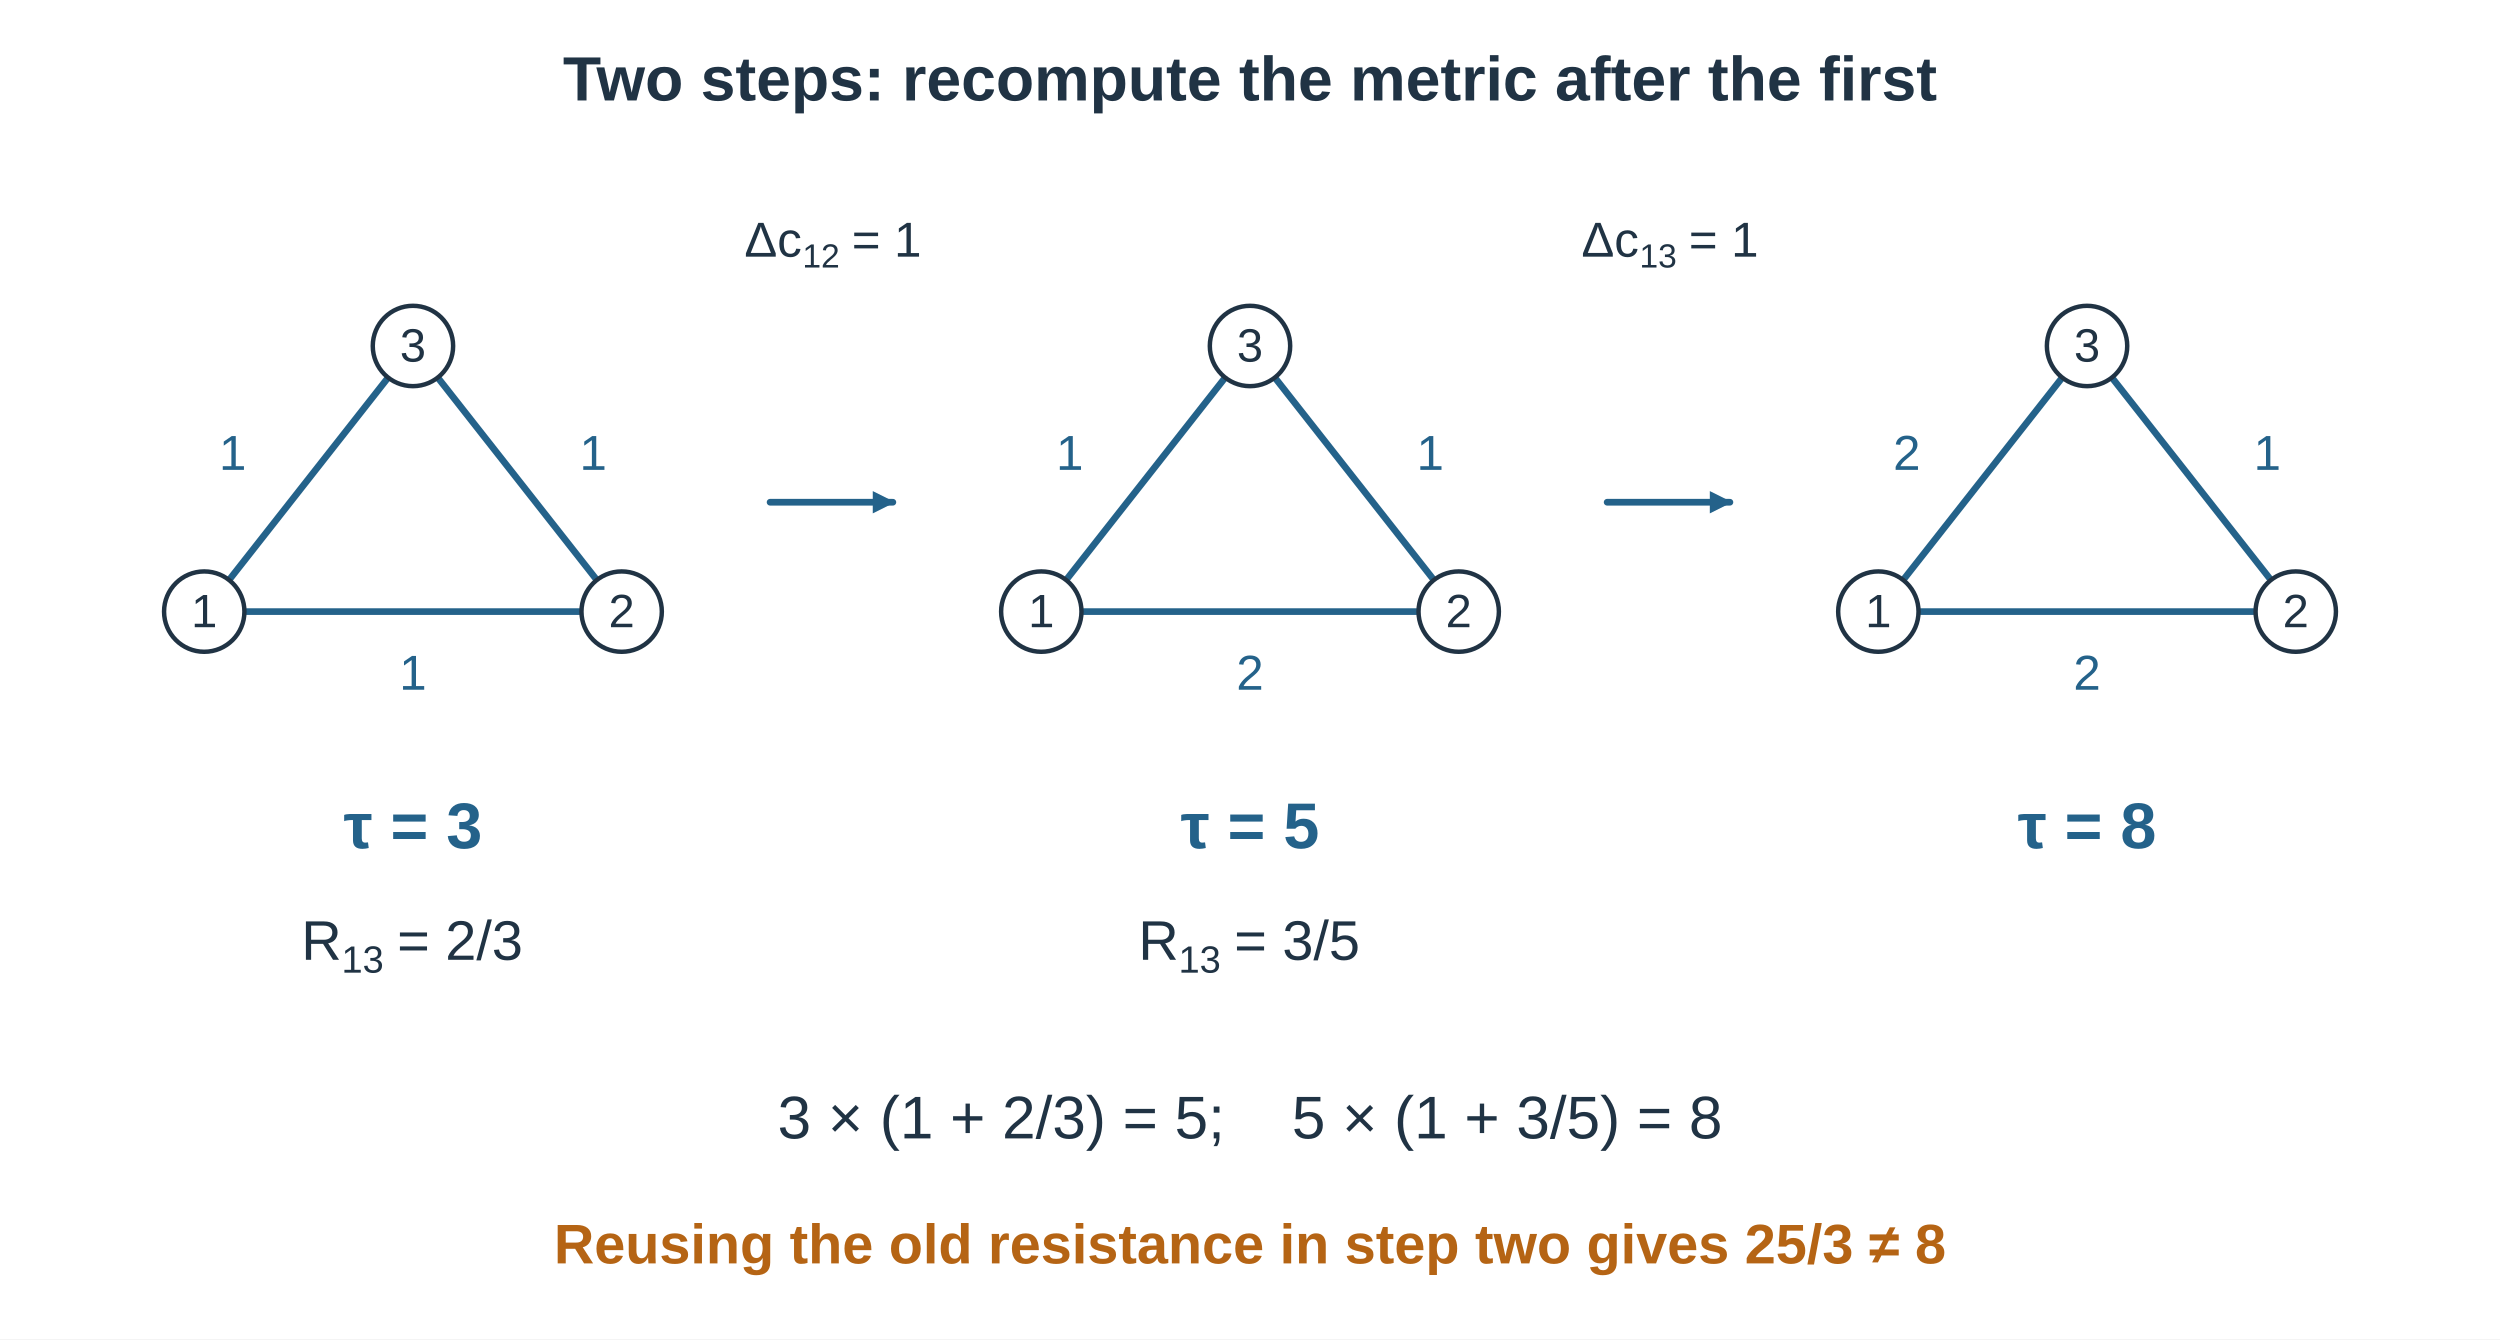
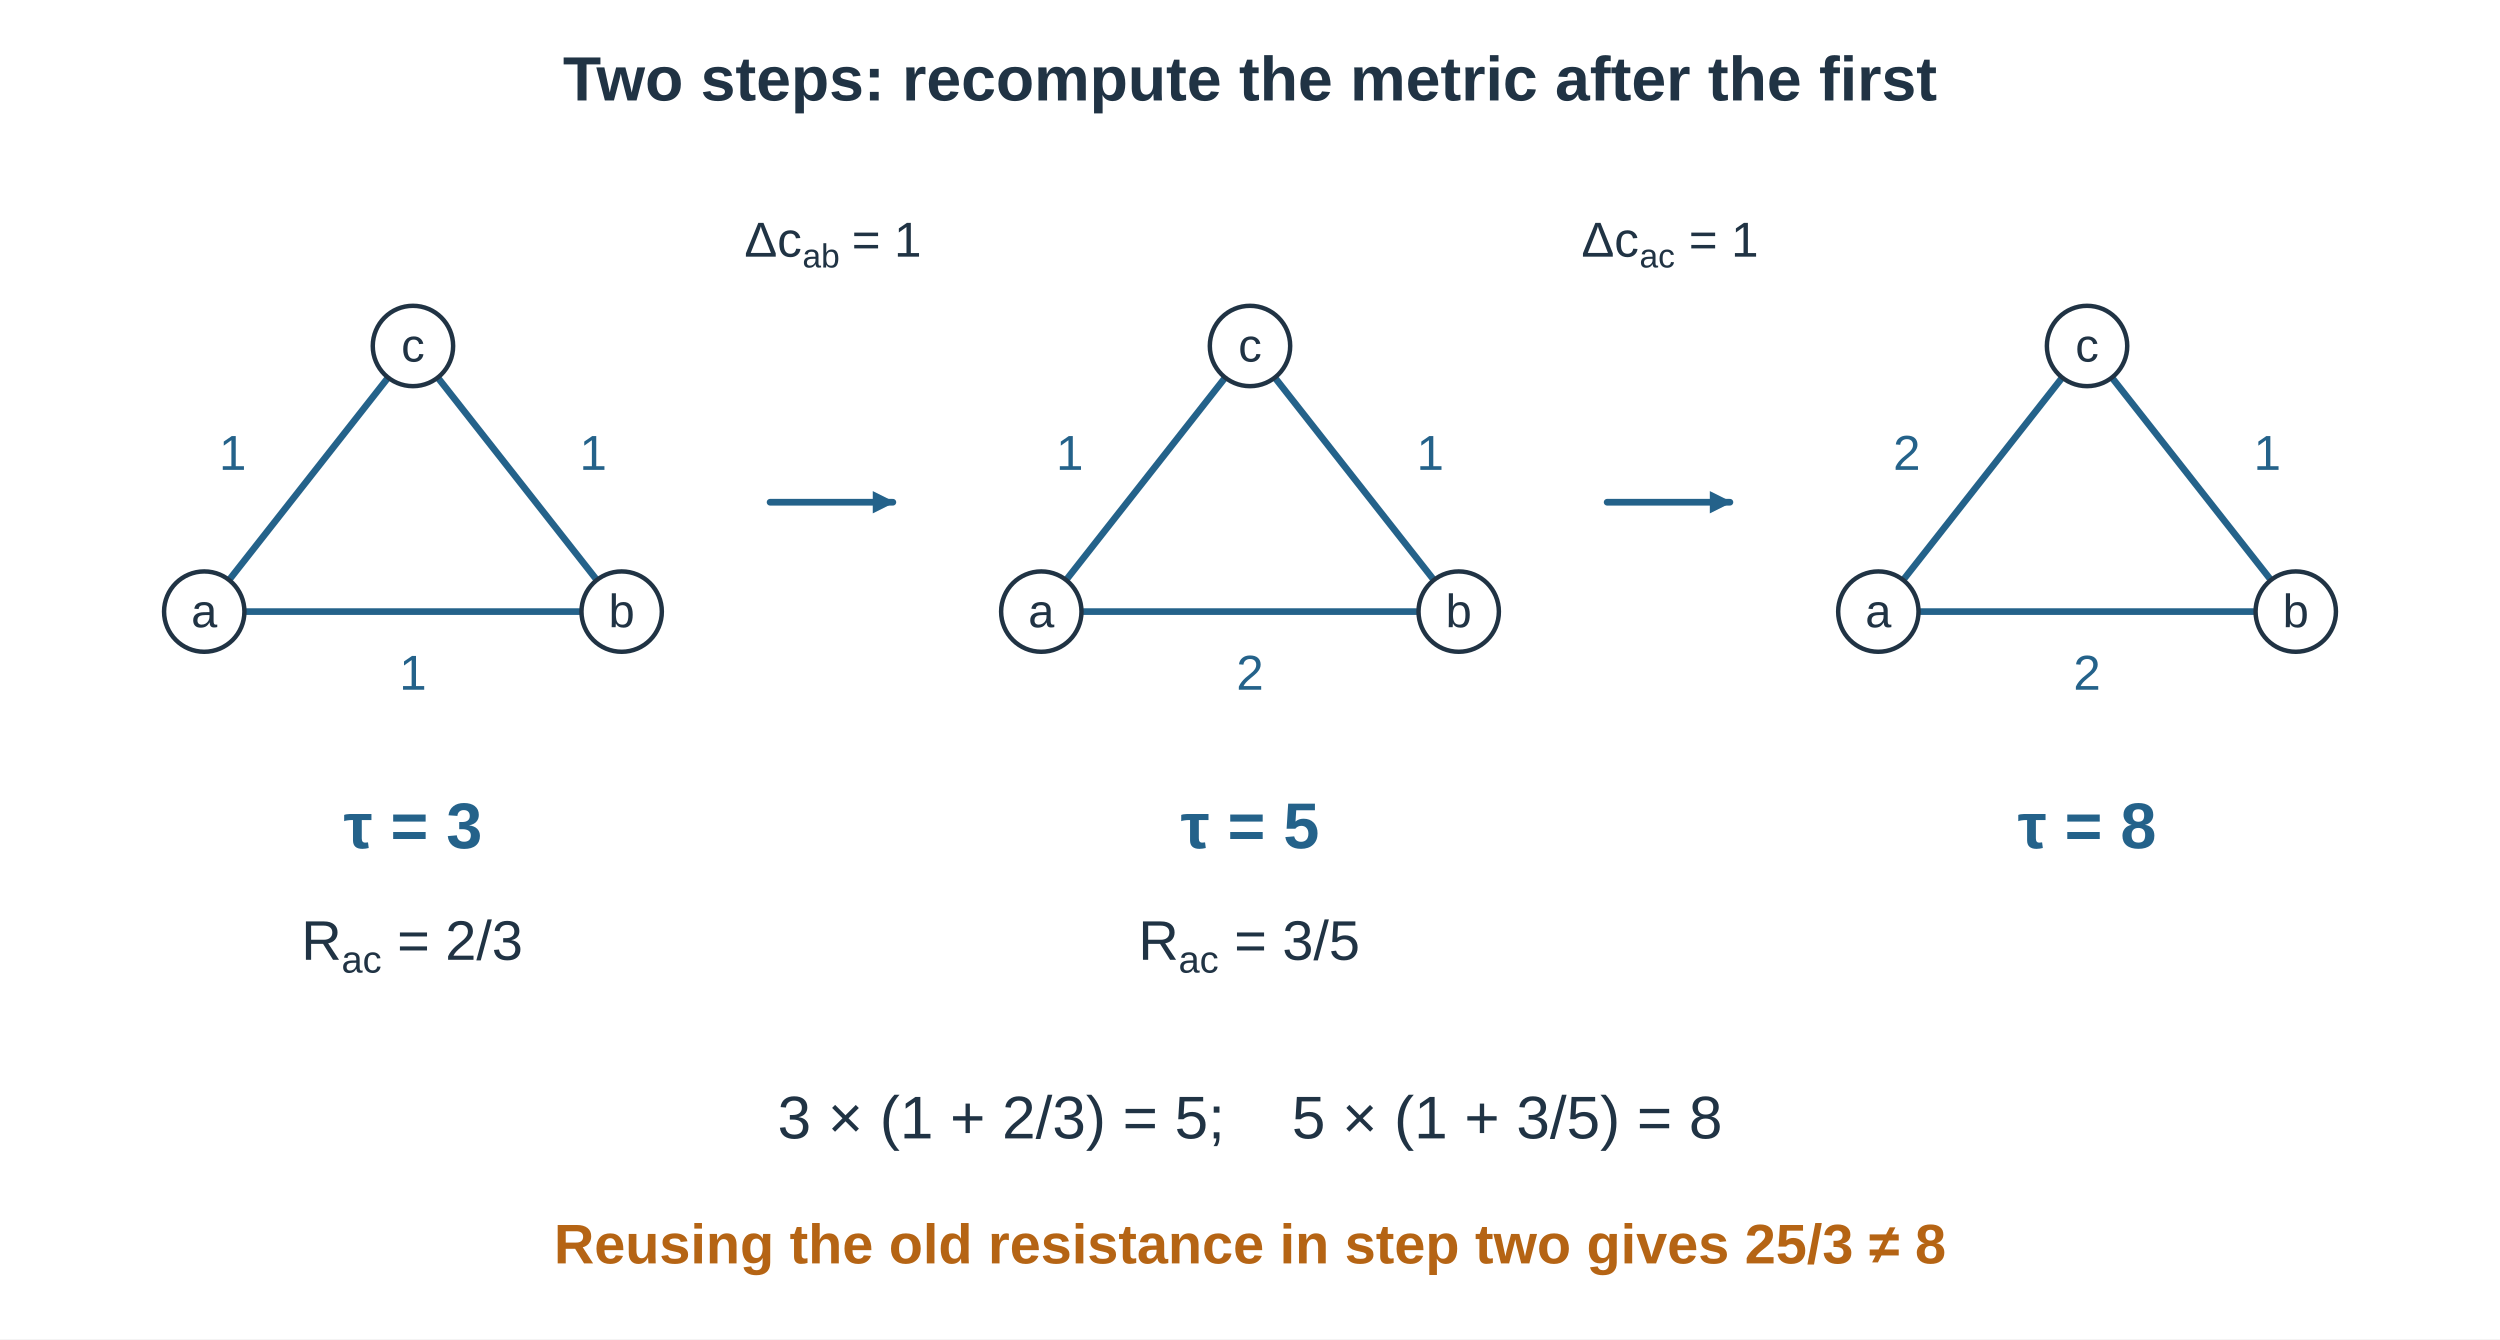
<svg xmlns="http://www.w3.org/2000/svg" width="1120" height="600" viewBox="0 0 1120 600" role="img" aria-labelledby="title">
  <defs>
    <marker id="arrow" markerWidth="12" markerHeight="12" refX="9" refY="5" orient="auto" markerUnits="userSpaceOnUse">
      <path d="M0 0 L10 5 L0 10 Z" fill="#24628a" />
    </marker>
  </defs>
  <style>text{font-family:Arial,sans-serif;fill:#203344}path,line{stroke-linecap:round;stroke-linejoin:round}</style>
  <rect width="1120" height="600" fill="white" />
  <text xml:space="preserve" x="560" y="45" font-size="28" fill="#203344" style="fill:#203344" font-weight="600" text-anchor="middle">Two steps: recompute the metric after the first</text>
  <line x1="110.5" y1="274.0" x2="259.5" y2="274.0" stroke="#24628a" stroke-width="3" />
  <text xml:space="preserve" x="185.0" y="309.0" font-size="22" fill="#24628a" style="fill:#24628a" font-weight="400" text-anchor="middle">1</text>
  <line x1="103.239" y1="259.06" x2="173.261" y2="169.94" stroke="#24628a" stroke-width="3" />
  <text xml:space="preserve" x="104.25" y="210.5" font-size="22" fill="#24628a" style="fill:#24628a" font-weight="400" text-anchor="middle">1</text>
  <line x1="266.761" y1="259.06" x2="196.739" y2="169.94" stroke="#24628a" stroke-width="3" />
  <text xml:space="preserve" x="265.75" y="210.5" font-size="22" fill="#24628a" style="fill:#24628a" font-weight="400" text-anchor="middle">1</text>
  <circle cx="91.5" cy="274.0" r="18" fill="white" stroke="#203344" stroke-width="2" />
-   <text xml:space="preserve" x="91.5" y="281.0" font-size="21" fill="#203344" style="fill:#203344" font-weight="400" text-anchor="middle">1</text>
+   <text xml:space="preserve" x="91.5" y="281.0" font-size="21" fill="#203344" style="fill:#203344" font-weight="400" text-anchor="middle">a</text>
  <circle cx="278.5" cy="274.0" r="18" fill="white" stroke="#203344" stroke-width="2" />
-   <text xml:space="preserve" x="278.5" y="281.0" font-size="21" fill="#203344" style="fill:#203344" font-weight="400" text-anchor="middle">2</text>
+   <text xml:space="preserve" x="278.5" y="281.0" font-size="21" fill="#203344" style="fill:#203344" font-weight="400" text-anchor="middle">b</text>
  <circle cx="185" cy="155" r="18" fill="white" stroke="#203344" stroke-width="2" />
-   <text xml:space="preserve" x="185" y="162" font-size="21" fill="#203344" style="fill:#203344" font-weight="400" text-anchor="middle">3</text>
+   <text xml:space="preserve" x="185" y="162" font-size="21" fill="#203344" style="fill:#203344" font-weight="400" text-anchor="middle">c</text>
  <text xml:space="preserve" x="185" y="380" font-size="29" fill="#24628a" style="fill:#24628a" font-weight="600" text-anchor="middle">τ = 3</text>
  <text xml:space="preserve" x="135.0" y="430" font-size="25" fill="#203344" style="fill:#203344" font-weight="400" text-anchor="start">R</text>
-   <text xml:space="preserve" x="153.0" y="435.75" font-size="17" fill="#203344" style="fill:#203344" font-weight="400" text-anchor="start">13</text>
+   <text xml:space="preserve" x="153.0" y="435.75" font-size="17" fill="#203344" style="fill:#203344" font-weight="400" text-anchor="start">ac</text>
  <text xml:space="preserve" x="171.0" y="430" font-size="25" fill="#203344" style="fill:#203344" font-weight="400" text-anchor="start"> = 2/3</text>
  <line x1="485.5" y1="274.0" x2="634.5" y2="274.0" stroke="#24628a" stroke-width="3" />
  <text xml:space="preserve" x="560.0" y="309.0" font-size="22" fill="#24628a" style="fill:#24628a" font-weight="400" text-anchor="middle">2</text>
  <line x1="478.239" y1="259.06" x2="548.261" y2="169.94" stroke="#24628a" stroke-width="3" />
  <text xml:space="preserve" x="479.25" y="210.5" font-size="22" fill="#24628a" style="fill:#24628a" font-weight="400" text-anchor="middle">1</text>
  <line x1="641.761" y1="259.06" x2="571.739" y2="169.94" stroke="#24628a" stroke-width="3" />
  <text xml:space="preserve" x="640.75" y="210.5" font-size="22" fill="#24628a" style="fill:#24628a" font-weight="400" text-anchor="middle">1</text>
  <circle cx="466.5" cy="274.0" r="18" fill="white" stroke="#203344" stroke-width="2" />
-   <text xml:space="preserve" x="466.5" y="281.0" font-size="21" fill="#203344" style="fill:#203344" font-weight="400" text-anchor="middle">1</text>
+   <text xml:space="preserve" x="466.5" y="281.0" font-size="21" fill="#203344" style="fill:#203344" font-weight="400" text-anchor="middle">a</text>
  <circle cx="653.5" cy="274.0" r="18" fill="white" stroke="#203344" stroke-width="2" />
-   <text xml:space="preserve" x="653.5" y="281.0" font-size="21" fill="#203344" style="fill:#203344" font-weight="400" text-anchor="middle">2</text>
+   <text xml:space="preserve" x="653.5" y="281.0" font-size="21" fill="#203344" style="fill:#203344" font-weight="400" text-anchor="middle">b</text>
  <circle cx="560" cy="155" r="18" fill="white" stroke="#203344" stroke-width="2" />
-   <text xml:space="preserve" x="560" y="162" font-size="21" fill="#203344" style="fill:#203344" font-weight="400" text-anchor="middle">3</text>
+   <text xml:space="preserve" x="560" y="162" font-size="21" fill="#203344" style="fill:#203344" font-weight="400" text-anchor="middle">c</text>
  <text xml:space="preserve" x="560" y="380" font-size="29" fill="#24628a" style="fill:#24628a" font-weight="600" text-anchor="middle">τ = 5</text>
  <text xml:space="preserve" x="510.0" y="430" font-size="25" fill="#203344" style="fill:#203344" font-weight="400" text-anchor="start">R</text>
-   <text xml:space="preserve" x="528.0" y="435.75" font-size="17" fill="#203344" style="fill:#203344" font-weight="400" text-anchor="start">13</text>
+   <text xml:space="preserve" x="528.0" y="435.75" font-size="17" fill="#203344" style="fill:#203344" font-weight="400" text-anchor="start">ac</text>
  <text xml:space="preserve" x="546.0" y="430" font-size="25" fill="#203344" style="fill:#203344" font-weight="400" text-anchor="start"> = 3/5</text>
  <line x1="860.5" y1="274.0" x2="1009.5" y2="274.0" stroke="#24628a" stroke-width="3" />
  <text xml:space="preserve" x="935.0" y="309.0" font-size="22" fill="#24628a" style="fill:#24628a" font-weight="400" text-anchor="middle">2</text>
  <line x1="853.239" y1="259.06" x2="923.261" y2="169.94" stroke="#24628a" stroke-width="3" />
  <text xml:space="preserve" x="854.25" y="210.5" font-size="22" fill="#24628a" style="fill:#24628a" font-weight="400" text-anchor="middle">2</text>
  <line x1="1016.761" y1="259.06" x2="946.739" y2="169.94" stroke="#24628a" stroke-width="3" />
  <text xml:space="preserve" x="1015.75" y="210.5" font-size="22" fill="#24628a" style="fill:#24628a" font-weight="400" text-anchor="middle">1</text>
  <circle cx="841.5" cy="274.0" r="18" fill="white" stroke="#203344" stroke-width="2" />
-   <text xml:space="preserve" x="841.5" y="281.0" font-size="21" fill="#203344" style="fill:#203344" font-weight="400" text-anchor="middle">1</text>
+   <text xml:space="preserve" x="841.5" y="281.0" font-size="21" fill="#203344" style="fill:#203344" font-weight="400" text-anchor="middle">a</text>
  <circle cx="1028.5" cy="274.0" r="18" fill="white" stroke="#203344" stroke-width="2" />
-   <text xml:space="preserve" x="1028.5" y="281.0" font-size="21" fill="#203344" style="fill:#203344" font-weight="400" text-anchor="middle">2</text>
+   <text xml:space="preserve" x="1028.5" y="281.0" font-size="21" fill="#203344" style="fill:#203344" font-weight="400" text-anchor="middle">b</text>
  <circle cx="935" cy="155" r="18" fill="white" stroke="#203344" stroke-width="2" />
-   <text xml:space="preserve" x="935" y="162" font-size="21" fill="#203344" style="fill:#203344" font-weight="400" text-anchor="middle">3</text>
+   <text xml:space="preserve" x="935" y="162" font-size="21" fill="#203344" style="fill:#203344" font-weight="400" text-anchor="middle">c</text>
  <text xml:space="preserve" x="935" y="380" font-size="29" fill="#24628a" style="fill:#24628a" font-weight="600" text-anchor="middle">τ = 8</text>
  <line x1="345" y1="225" x2="400" y2="225" stroke="#24628a" stroke-width="3" marker-end="url(#arrow)" />
  <text xml:space="preserve" x="333.5" y="115" font-size="22" fill="#203344" style="fill:#203344" font-weight="400" text-anchor="start">Δc</text>
-   <text xml:space="preserve" x="359.5" y="119.84" font-size="15" fill="#203344" style="fill:#203344" font-weight="400" text-anchor="start">12</text>
+   <text xml:space="preserve" x="359.5" y="119.84" font-size="15" fill="#203344" style="fill:#203344" font-weight="400" text-anchor="start">ab</text>
  <text xml:space="preserve" x="375.5" y="115" font-size="22" fill="#203344" style="fill:#203344" font-weight="400" text-anchor="start"> = 1</text>
  <line x1="720" y1="225" x2="775" y2="225" stroke="#24628a" stroke-width="3" marker-end="url(#arrow)" />
  <text xml:space="preserve" x="708.5" y="115" font-size="22" fill="#203344" style="fill:#203344" font-weight="400" text-anchor="start">Δc</text>
-   <text xml:space="preserve" x="734.5" y="119.84" font-size="15" fill="#203344" style="fill:#203344" font-weight="400" text-anchor="start">13</text>
+   <text xml:space="preserve" x="734.5" y="119.84" font-size="15" fill="#203344" style="fill:#203344" font-weight="400" text-anchor="start">ac</text>
  <text xml:space="preserve" x="750.5" y="115" font-size="22" fill="#203344" style="fill:#203344" font-weight="400" text-anchor="start"> = 1</text>
  <text xml:space="preserve" x="560" y="510" font-size="27" fill="#203344" style="fill:#203344" font-weight="400" text-anchor="middle">3 × (1 + 2/3) = 5;    5 × (1 + 3/5) = 8</text>
  <text xml:space="preserve" x="560" y="566" font-size="25" fill="#b56414" style="fill:#b56414" font-weight="600" text-anchor="middle">Reusing the old resistance in step two gives 25/3 ≠ 8</text>
</svg>
